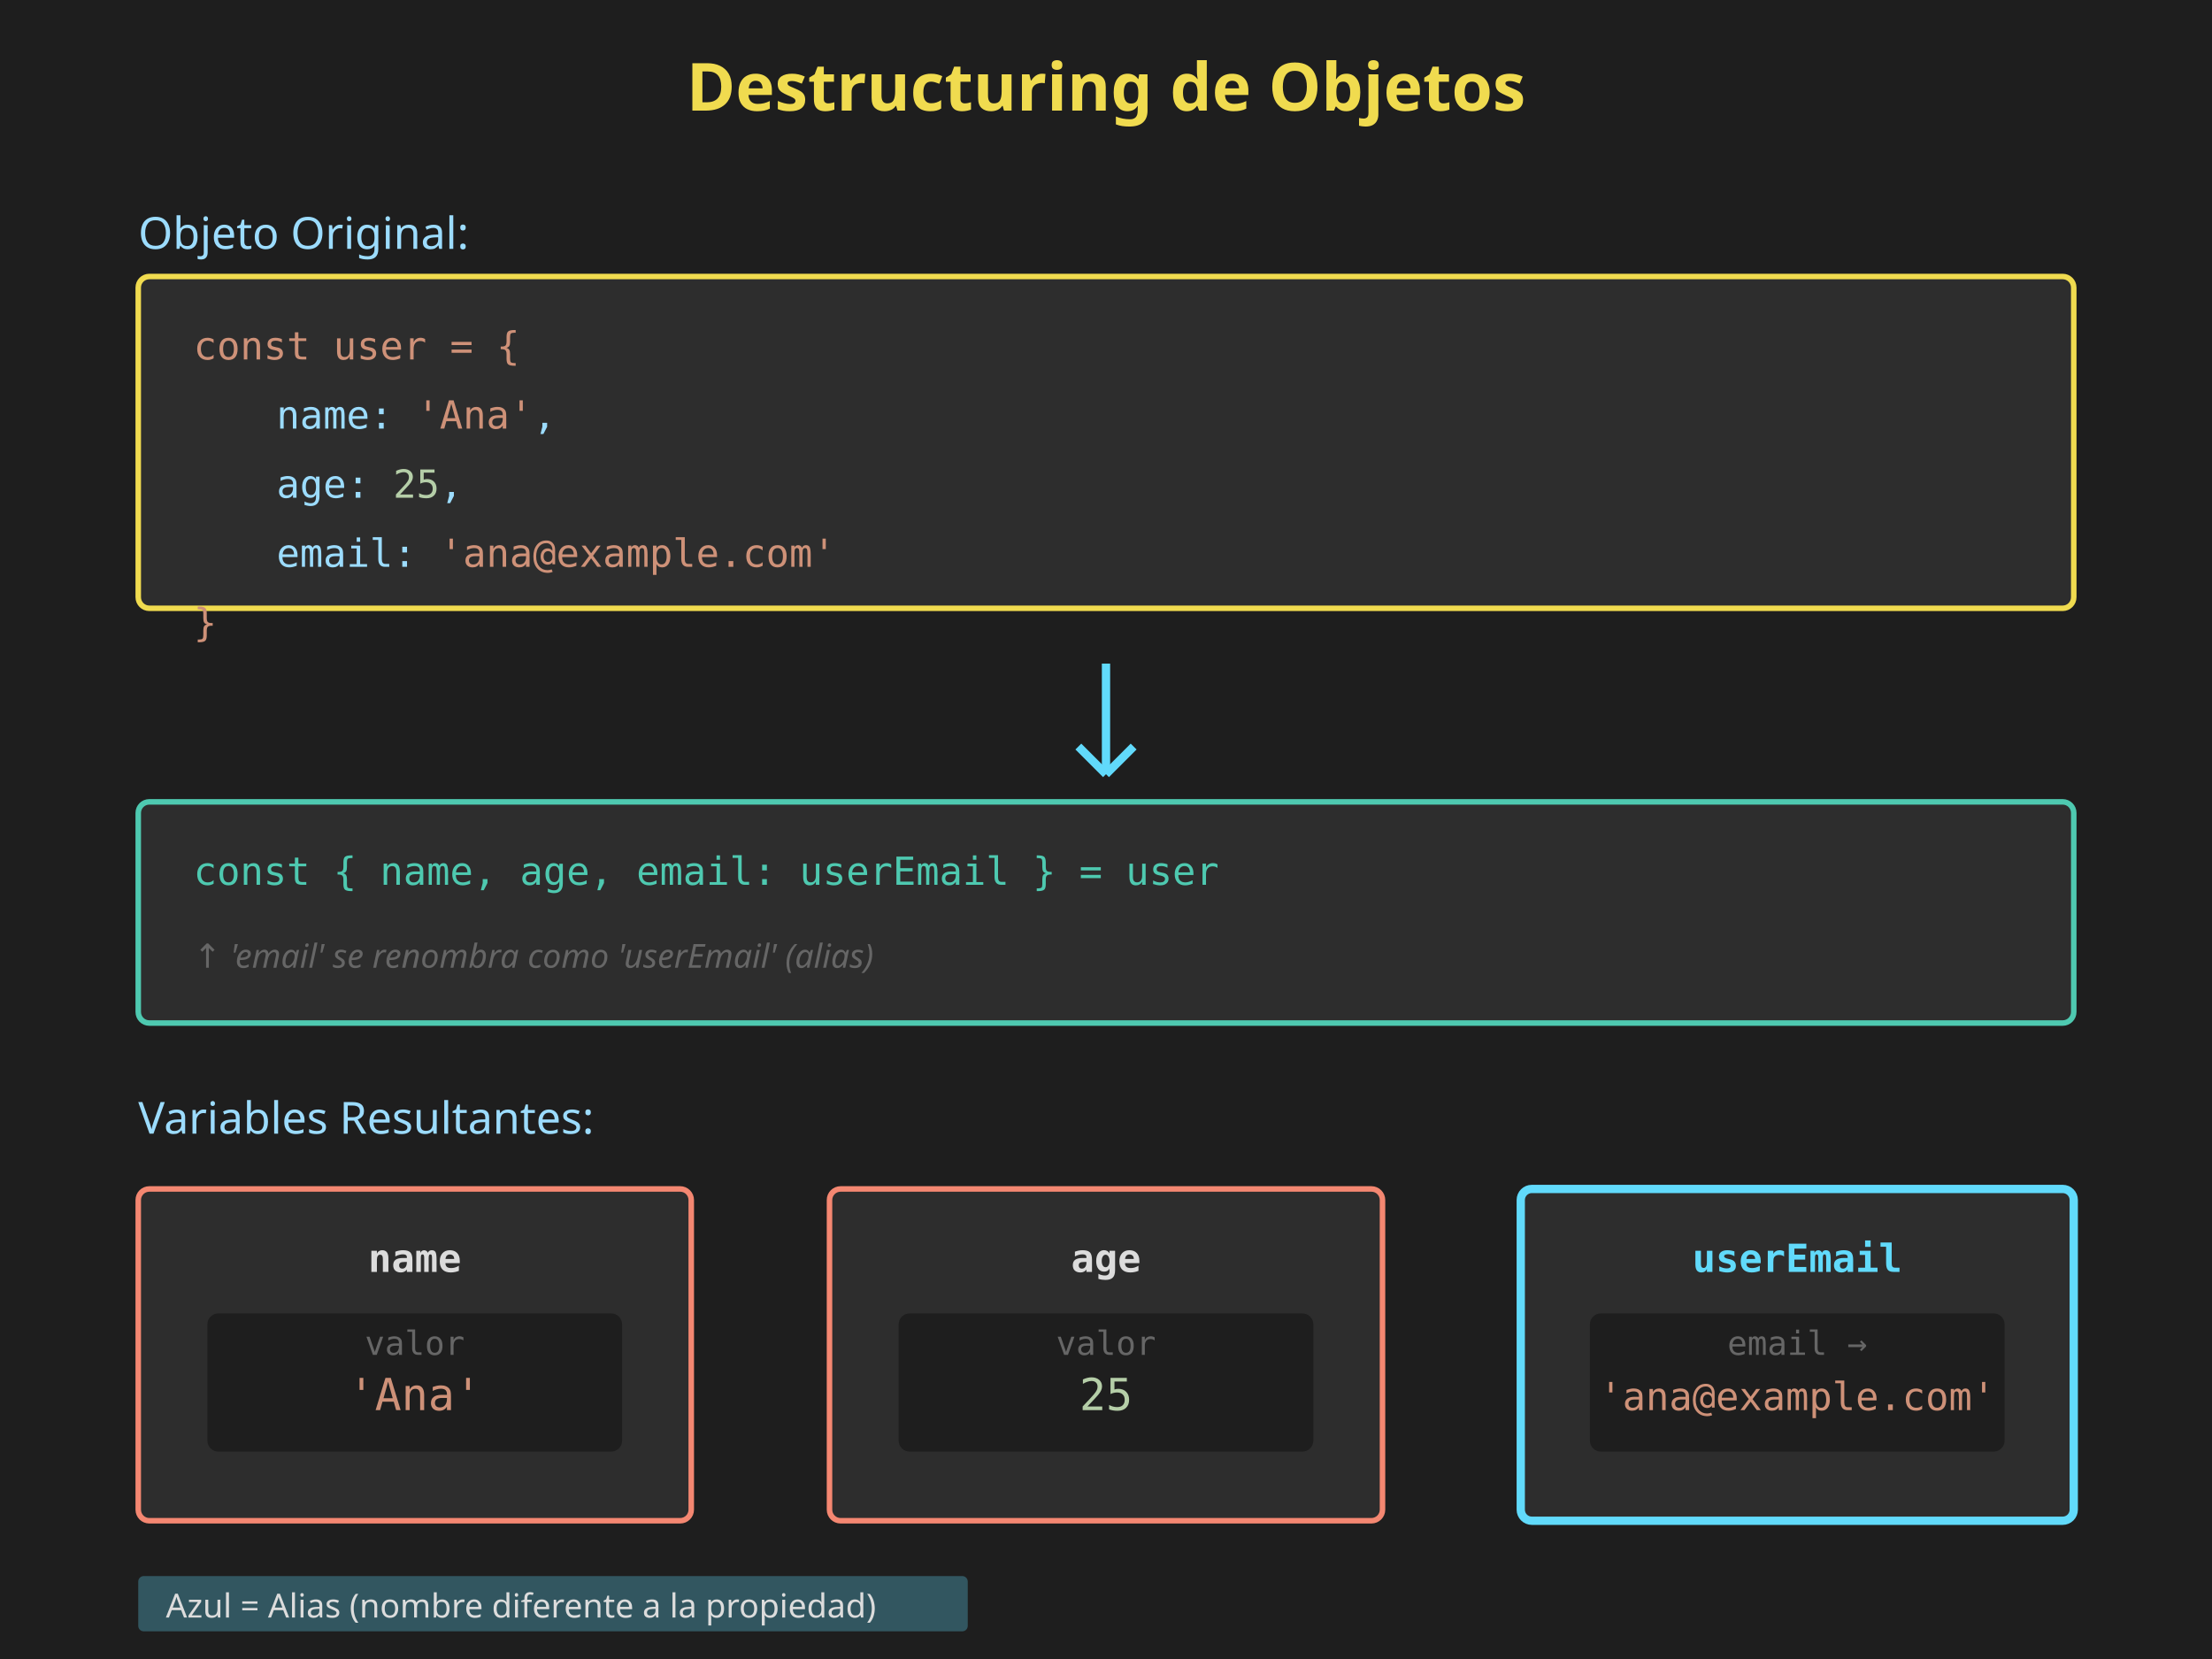
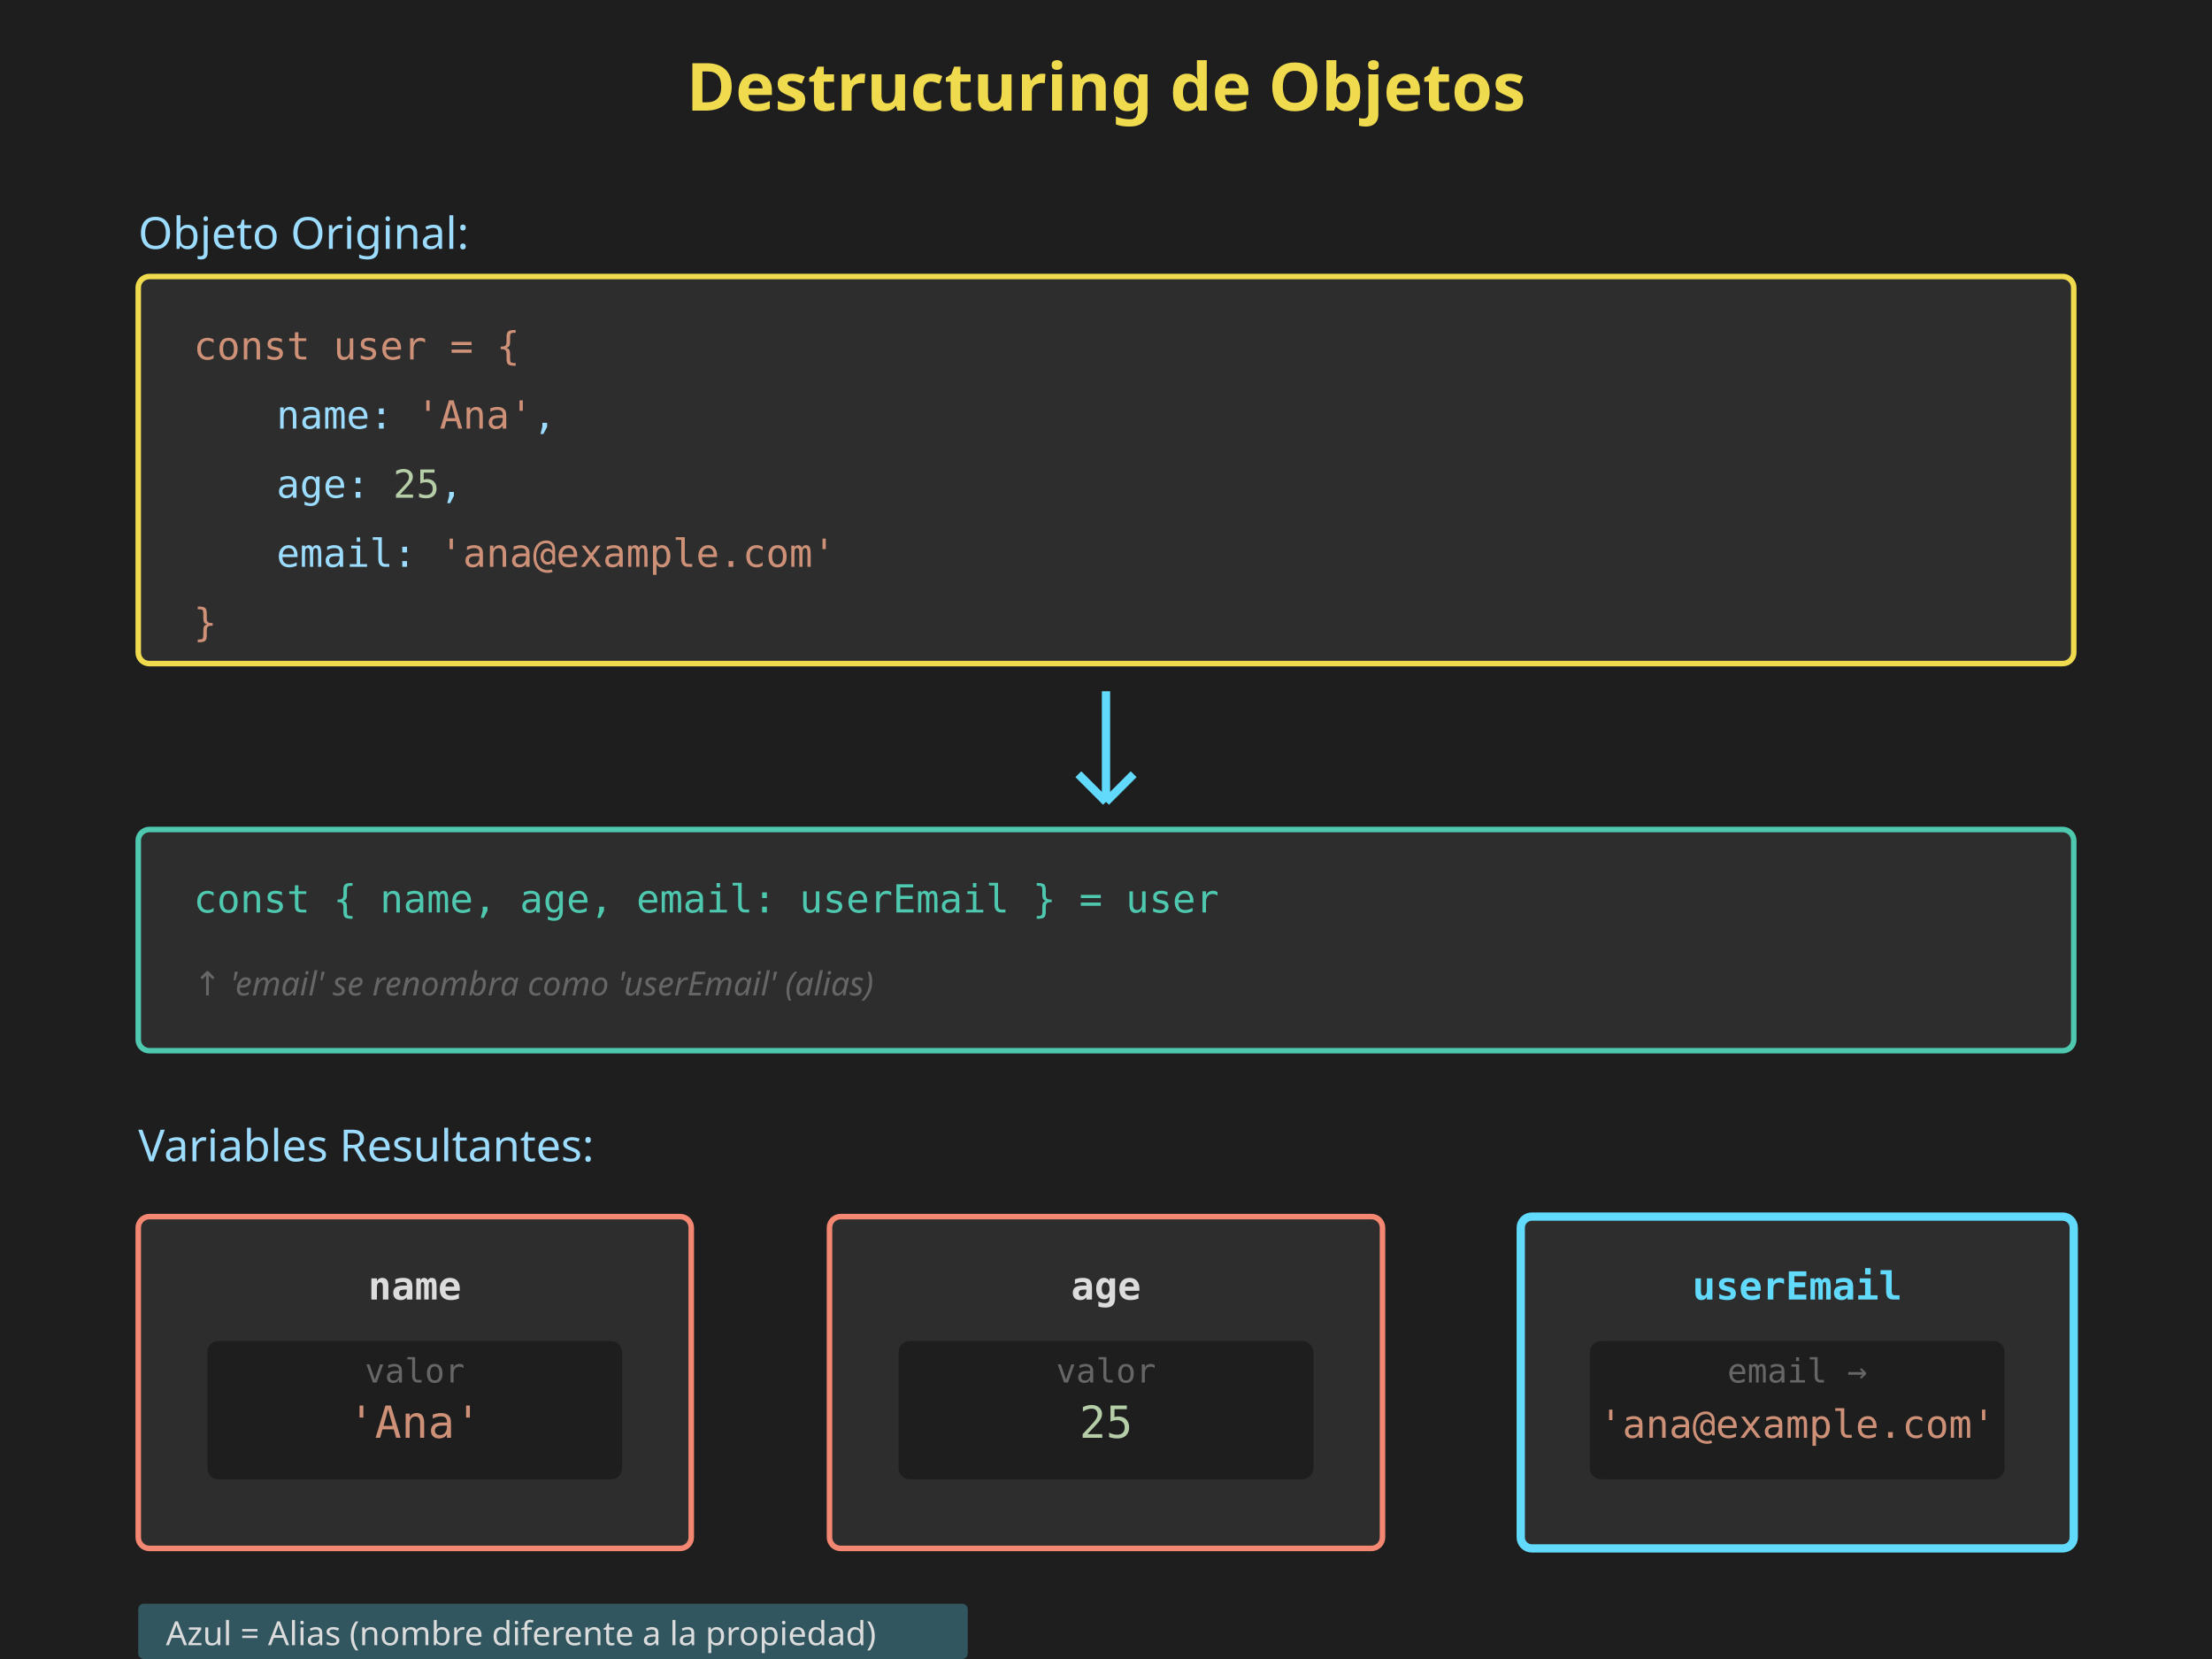
<svg xmlns="http://www.w3.org/2000/svg" width="800" height="600">
  <rect width="800" height="600" fill="#1e1e1e" />
  <text x="400" y="40" font-family="sans-serif" font-size="24" fill="#F0DB4F" text-anchor="middle" font-weight="bold">
    Destructuring de Objetos
  </text>
  <text x="50" y="90" font-family="sans-serif" font-size="16" fill="#9CDCFE">
    Objeto Original:
  </text>
-   <rect x="50" y="100" width="700" height="120" fill="#2d2d2d" stroke="#F0DB4F" stroke-width="2" rx="4" />
+   <rect x="50" y="100" width="700" height="140" fill="#2d2d2d" stroke="#F0DB4F" stroke-width="2" rx="4" />
  <text x="70" y="130" font-family="monospace" font-size="14" fill="#CE9178">
    const user = {
  </text>
  <text x="100" y="155" font-family="monospace" font-size="14" fill="#9CDCFE">name: <tspan fill="#CE9178">'Ana'</tspan>,</text>
  <text x="100" y="180" font-family="monospace" font-size="14" fill="#9CDCFE">age: <tspan fill="#B5CEA8">25</tspan>,</text>
  <text x="100" y="205" font-family="monospace" font-size="14" fill="#9CDCFE">email: <tspan fill="#CE9178">'ana@example.com'</tspan>
  </text>
  <text x="70" y="230" font-family="monospace" font-size="14" fill="#CE9178">}</text>
-   <path d="M400 240 L400 280" stroke="#61DAFB" stroke-width="3" fill="none" />
-   <path d="M400 280 L390 270 M400 280 L410 270" stroke="#61DAFB" stroke-width="3" fill="none" />
-   <rect x="50" y="290" width="700" height="80" fill="#2d2d2d" stroke="#4EC9B0" stroke-width="2" rx="4" />
-   <text x="70" y="320" font-family="monospace" font-size="14" fill="#4EC9B0">
+   <path d="M400 250 L400 290" stroke="#61DAFB" stroke-width="3" fill="none" />
+   <path d="M400 290 L390 280 M400 290 L410 280" stroke="#61DAFB" stroke-width="3" fill="none" />
+   <rect x="50" y="300" width="700" height="80" fill="#2d2d2d" stroke="#4EC9B0" stroke-width="2" rx="4" />
+   <text x="70" y="330" font-family="monospace" font-size="14" fill="#4EC9B0">
    const { name, age, email: userEmail } = user
  </text>
-   <text x="70" y="350" font-family="sans-serif" font-size="12" fill="#666666" font-style="italic">
+   <text x="70" y="360" font-family="sans-serif" font-size="12" fill="#666666" font-style="italic">
    ↑ 'email' se renombra como 'userEmail' (alias)
  </text>
-   <text x="50" y="410" font-family="sans-serif" font-size="16" fill="#9CDCFE">
+   <text x="50" y="420" font-family="sans-serif" font-size="16" fill="#9CDCFE">
    Variables Resultantes:
  </text>
  <g>
-     <rect x="50" y="430" width="200" height="120" fill="#2d2d2d" stroke="#F48771" stroke-width="2" rx="4" />
-     <text x="150" y="460" font-family="monospace" font-size="14" fill="#DCDCDC" text-anchor="middle" font-weight="bold">name</text>
-     <rect x="75" y="475" width="150" height="50" fill="#1e1e1e" rx="4" />
-     <text x="150" y="490" font-family="monospace" font-size="12" fill="#666666" text-anchor="middle">valor</text>
-     <text x="150" y="510" font-family="monospace" font-size="16" fill="#CE9178" text-anchor="middle">'Ana'</text>
-     <rect x="300" y="430" width="200" height="120" fill="#2d2d2d" stroke="#F48771" stroke-width="2" rx="4" />
-     <text x="400" y="460" font-family="monospace" font-size="14" fill="#DCDCDC" text-anchor="middle" font-weight="bold">age</text>
-     <rect x="325" y="475" width="150" height="50" fill="#1e1e1e" rx="4" />
-     <text x="400" y="490" font-family="monospace" font-size="12" fill="#666666" text-anchor="middle">valor</text>
-     <text x="400" y="510" font-family="monospace" font-size="16" fill="#B5CEA8" text-anchor="middle">25</text>
-     <rect x="550" y="430" width="200" height="120" fill="#2d2d2d" stroke="#61DAFB" stroke-width="3" rx="4" />
-     <text x="650" y="460" font-family="monospace" font-size="14" fill="#61DAFB" text-anchor="middle" font-weight="bold">userEmail</text>
-     <rect x="575" y="475" width="150" height="50" fill="#1e1e1e" rx="4" />
-     <text x="650" y="490" font-family="monospace" font-size="12" fill="#666666" text-anchor="middle">email →</text>
-     <text x="650" y="510" font-family="monospace" font-size="14" fill="#CE9178" text-anchor="middle">'ana@example.com'</text>
+     <rect x="50" y="440" width="200" height="120" fill="#2d2d2d" stroke="#F48771" stroke-width="2" rx="4" />
+     <text x="150" y="470" font-family="monospace" font-size="14" fill="#DCDCDC" text-anchor="middle" font-weight="bold">name</text>
+     <rect x="75" y="485" width="150" height="50" fill="#1e1e1e" rx="4" />
+     <text x="150" y="500" font-family="monospace" font-size="12" fill="#666666" text-anchor="middle">valor</text>
+     <text x="150" y="520" font-family="monospace" font-size="16" fill="#CE9178" text-anchor="middle">'Ana'</text>
+     <rect x="300" y="440" width="200" height="120" fill="#2d2d2d" stroke="#F48771" stroke-width="2" rx="4" />
+     <text x="400" y="470" font-family="monospace" font-size="14" fill="#DCDCDC" text-anchor="middle" font-weight="bold">age</text>
+     <rect x="325" y="485" width="150" height="50" fill="#1e1e1e" rx="4" />
+     <text x="400" y="500" font-family="monospace" font-size="12" fill="#666666" text-anchor="middle">valor</text>
+     <text x="400" y="520" font-family="monospace" font-size="16" fill="#B5CEA8" text-anchor="middle">25</text>
+     <rect x="550" y="440" width="200" height="120" fill="#2d2d2d" stroke="#61DAFB" stroke-width="3" rx="4" />
+     <text x="650" y="470" font-family="monospace" font-size="14" fill="#61DAFB" text-anchor="middle" font-weight="bold">userEmail</text>
+     <rect x="575" y="485" width="150" height="50" fill="#1e1e1e" rx="4" />
+     <text x="650" y="500" font-family="monospace" font-size="12" fill="#666666" text-anchor="middle">email →</text>
+     <text x="650" y="520" font-family="monospace" font-size="14" fill="#CE9178" text-anchor="middle">'ana@example.com'</text>
  </g>
-   <rect x="50" y="570" width="300" height="20" fill="#61DAFB" opacity="0.3" rx="2" />
-   <text x="60" y="585" font-family="sans-serif" font-size="12" fill="#DCDCDC">
+   <rect x="50" y="580" width="300" height="20" fill="#61DAFB" opacity="0.3" rx="2" />
+   <text x="60" y="595" font-family="sans-serif" font-size="12" fill="#DCDCDC">
    Azul = Alias (nombre diferente a la propiedad)
  </text>
</svg>
